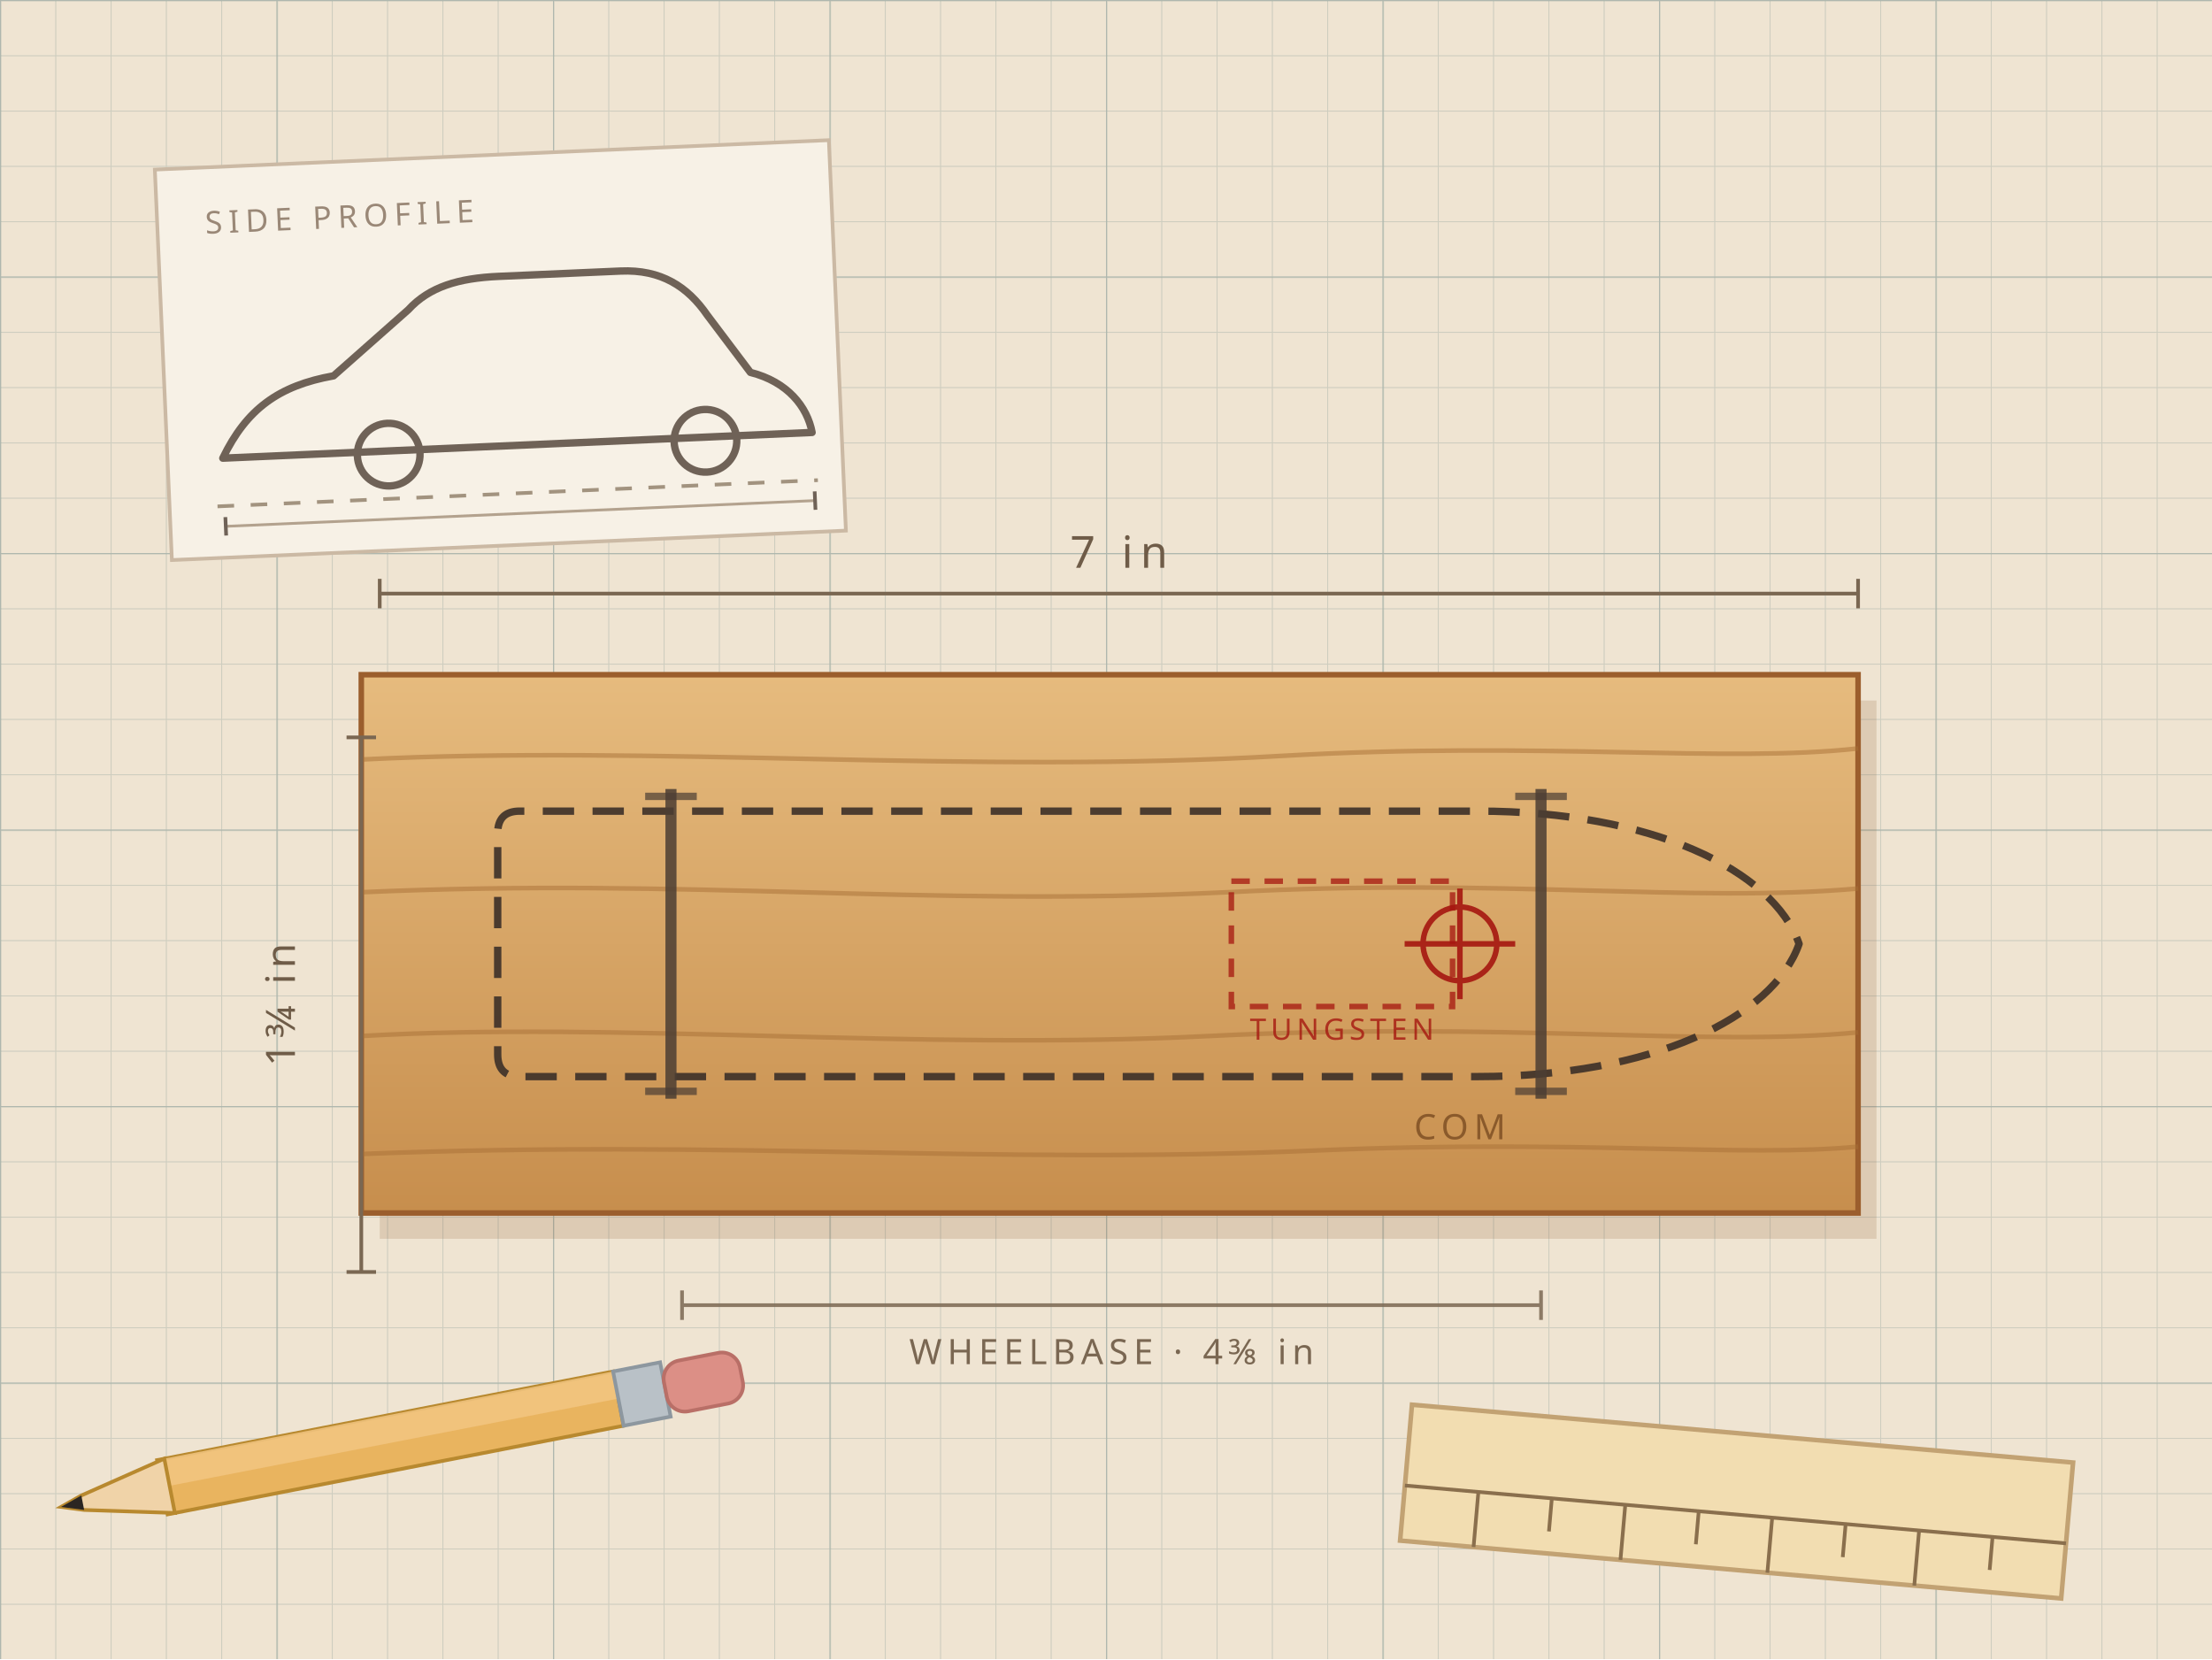
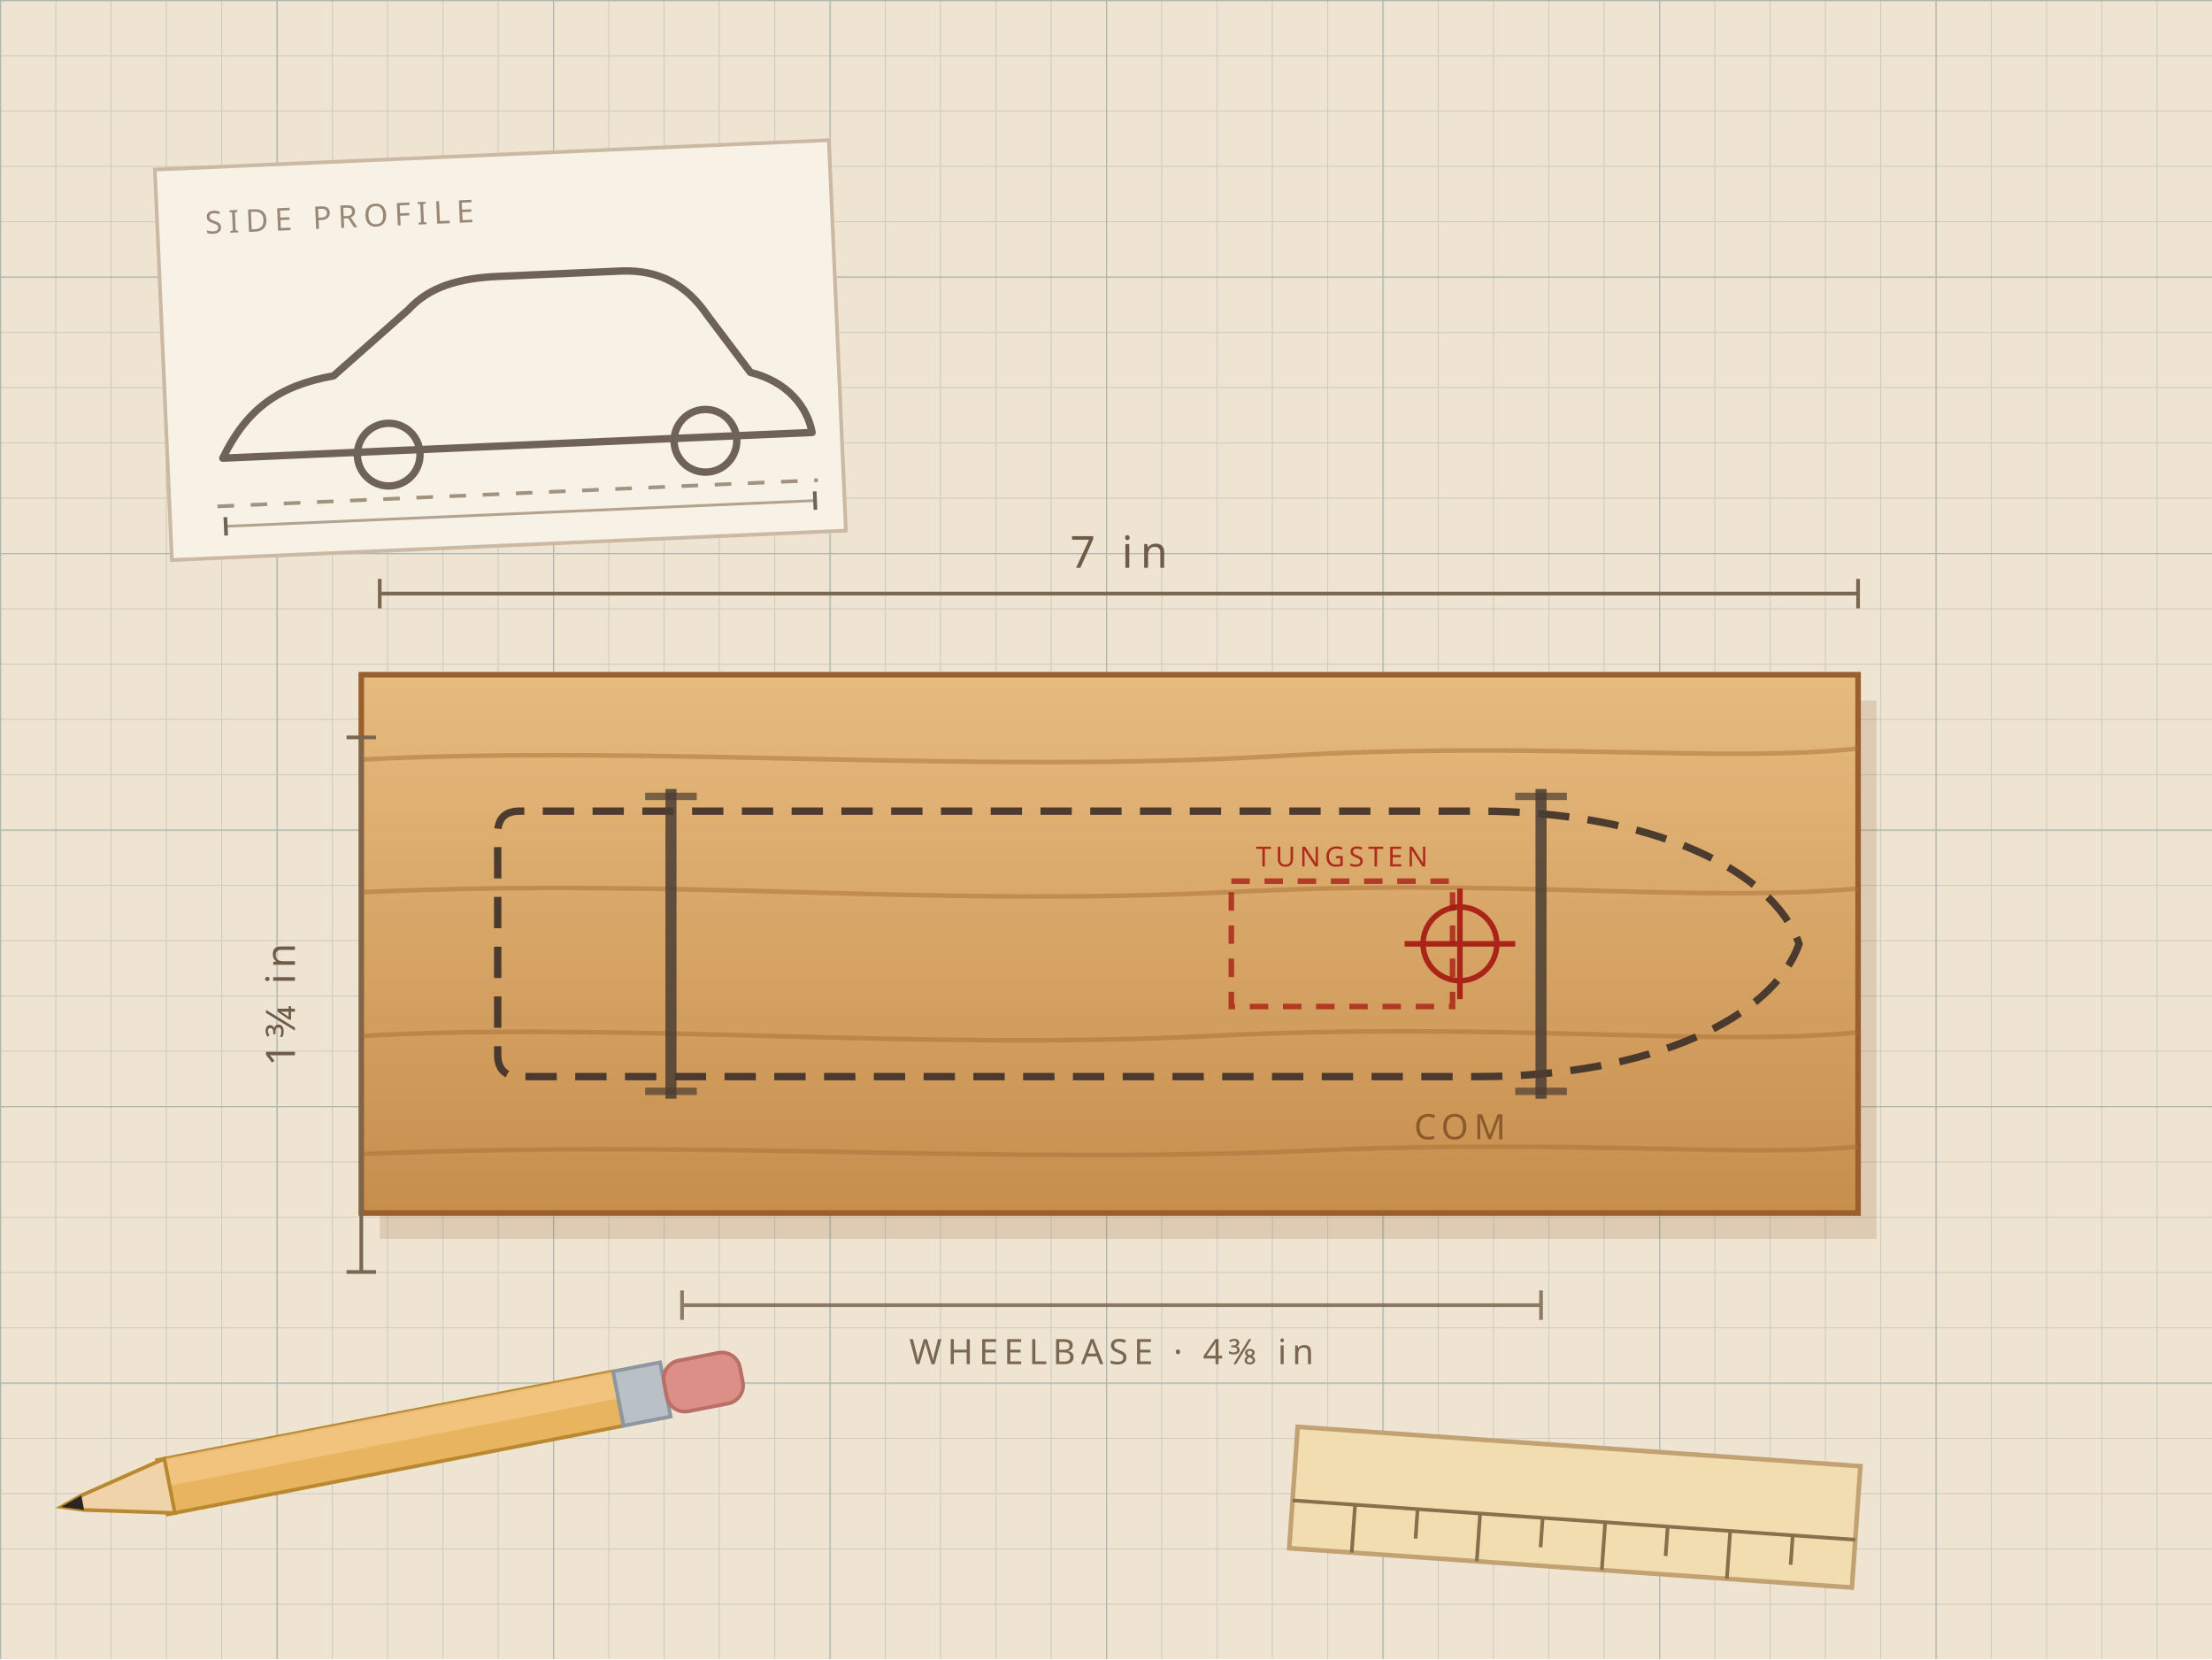
<svg xmlns="http://www.w3.org/2000/svg" viewBox="0 0 1200 900" role="img" aria-label="A pencil-traced derby car profile on the official pine block, with a hand sketch and a ruler">
  <defs>
    <pattern id="dsGrid" width="30" height="30" patternUnits="userSpaceOnUse">
      <path d="M 30 0 H 0 V 30" fill="none" stroke="#7f9694" stroke-width="1" opacity="0.3" />
    </pattern>
    <pattern id="dsGridBold" width="150" height="150" patternUnits="userSpaceOnUse">
      <path d="M 150 0 H 0 V 150" fill="none" stroke="#7f9694" stroke-width="1.4" opacity="0.4" />
    </pattern>
    <linearGradient id="dsPine" x1="0" y1="0" x2="0" y2="1">
      <stop offset="0" stop-color="#e6bb7e" />
      <stop offset="1" stop-color="#c78e4d" />
    </linearGradient>
  </defs>
  <rect width="1200" height="900" fill="#efe4d2" />
  <rect width="1200" height="900" fill="url(#dsGrid)" />
  <rect width="1200" height="900" fill="url(#dsGridBold)" />
  <g transform="translate(84 92) rotate(-2.5)">
    <rect width="366" height="212" fill="#f7f1e6" stroke="#cbb9a4" stroke-width="2" />
    <text x="26" y="36" font-family="Barlow Condensed, Arial Narrow, sans-serif" font-size="17" letter-spacing="3.4" fill="#9a8877">SIDE PROFILE</text>
    <path d="M 30 158 C 44 132 62 120 92 116 L 134 82 C 146 70 162 66 184 66 L 250 66 C 272 66 286 76 296 92 L 318 124 C 338 130 348 144 350 158 Z" fill="none" stroke="#6f6257" stroke-width="4" stroke-linejoin="round" stroke-linecap="round" />
    <circle cx="120" cy="160" r="17" fill="none" stroke="#6f6257" stroke-width="4" />
    <circle cx="292" cy="160" r="17" fill="none" stroke="#6f6257" stroke-width="4" />
    <path d="M 26 184 H 352" stroke="#a2937f" stroke-width="2" stroke-dasharray="9 9" />
    <path d="M 30 195 L 350 195" stroke="#b3a28e" stroke-width="1.5" />
    <g stroke="#6f6257" stroke-width="2" fill="none">
      <path d="M 30 190 V 200" />
      <path d="M 350 190 V 200" />
    </g>
  </g>
  <g transform="translate(196 366)">
    <rect x="10" y="14" width="812" height="292" fill="#8a5a2b" opacity="0.18" />
    <rect width="812" height="292" fill="url(#dsPine)" stroke="#9b5e2d" stroke-width="3" />
    <g stroke="#a86f36" stroke-width="2.5" fill="none" opacity="0.5">
      <path d="M 0 46 C 160 38 330 54 500 44 C 640 36 740 48 812 40" />
      <path d="M 0 118 C 180 110 300 126 470 118 C 620 110 720 124 812 116" />
      <path d="M 0 196 C 140 188 300 204 460 196 C 620 188 730 202 812 194" />
      <path d="M 0 260 C 200 252 340 266 520 258 C 660 252 750 262 812 256" />
    </g>
    <path d="M 86 74 Q 74 74 74 86 L 74 206 Q 74 218 86 218 L 606 218 C 700 218 766 186 780 146 C 766 106 700 74 606 74 Z" fill="none" stroke="#3c3028" stroke-width="4" stroke-dasharray="17 10" stroke-linejoin="round" opacity="0.9" />
    <g stroke="#4b3d33" stroke-width="6" opacity="0.85">
      <path d="M 168 62 V 230" />
      <path d="M 640 62 V 230" />
    </g>
    <g stroke="#4b3d33" stroke-width="4" opacity="0.7">
      <path d="M 154 66 L 182 66" />
      <path d="M 626 66 L 654 66" />
      <path d="M 154 226 L 182 226" />
      <path d="M 626 226 L 654 226" />
    </g>
    <g stroke="#a5160f" stroke-width="3" fill="none" opacity="0.9">
      <circle cx="596" cy="146" r="20" />
      <path d="M 596 116 V 176" />
      <path d="M 566 146 H 626" />
    </g>
    <text x="596" y="252" text-anchor="middle" font-family="Barlow Condensed, Arial Narrow, sans-serif" font-size="19" letter-spacing="3" fill="#8a5a2b">COM</text>
    <rect x="472" y="112" width="120" height="68" fill="none" stroke="#a5160f" stroke-width="3" stroke-dasharray="10 8" opacity="0.75" />
-     <text x="532" y="198" text-anchor="middle" font-family="Barlow Condensed, Arial Narrow, sans-serif" font-size="16" letter-spacing="2.4" fill="#a5160f" opacity="0.8">TUNGSTEN</text>
+     <text x="532" y="104" text-anchor="middle" font-family="Barlow Condensed, Arial Narrow, sans-serif" font-size="15" letter-spacing="2.2" fill="#a5160f" opacity="0.85">TUNGSTEN</text>
  </g>
  <g stroke="#7a6752" stroke-width="2" fill="none">
    <path d="M 206 322 H 1008" />
    <path d="M 206 314 V 330" />
    <path d="M 1008 314 V 330" />
    <path d="M 196 400 V 690" />
    <path d="M 188 400 H 204" />
    <path d="M 188 690 H 204" />
  </g>
  <text x="607" y="308" text-anchor="middle" font-family="Barlow Condensed, Arial Narrow, sans-serif" font-size="24" letter-spacing="4" fill="#6f5c48">7 in</text>
  <g transform="translate(160 545) rotate(-90)">
    <text x="0" y="0" text-anchor="middle" font-family="Barlow Condensed, Arial Narrow, sans-serif" font-size="22" letter-spacing="3" fill="#6f5c48">1¾ in</text>
  </g>
  <g stroke="#7a6752" stroke-width="2" fill="none" opacity="0.85">
    <path d="M 370 708 H 836" />
    <path d="M 370 700 V 716" />
    <path d="M 836 700 V 716" />
  </g>
  <text x="603" y="740" text-anchor="middle" font-family="Barlow Condensed, Arial Narrow, sans-serif" font-size="19" letter-spacing="3" fill="#7a6752">WHEELBASE · 4⅜ in</text>
  <g transform="translate(92 806) rotate(-11)">
    <rect x="-4" y="-15" width="252" height="30" fill="#e9b45f" stroke="#b8892f" stroke-width="2" />
    <path d="M 0 -15 H 248 V 0 H 0 Z" fill="#f2c581" opacity="0.85" />
    <rect x="248" y="-15" width="26" height="30" fill="#b9c1c7" stroke="#8d979f" stroke-width="2" />
    <rect x="274" y="-14" width="42" height="28" rx="10" fill="#dc8f86" stroke="#b96f67" stroke-width="2" />
    <path d="M 0 -15 L -48 -4 L -60 0 L -48 4 L 0 15 Z" fill="#f0d3a8" stroke="#b8892f" stroke-width="2" />
    <path d="M -48 -4 L -60 0 L -48 4 Z" fill="#2b2622" />
  </g>
-   <g transform="translate(766 762) rotate(5)">
-     <rect width="360" height="74" fill="#f2ddb1" stroke="#c2a273" stroke-width="2.5" />
+   <g transform="translate(704 774) rotate(4)">
+     <rect width="306" height="66" fill="#f2ddb1" stroke="#c2a273" stroke-width="2.5" />
    <g stroke="#8a6f4d" stroke-width="2">
-       <path d="M 0 44 H 360" />
-       <path d="M 40 44 V 74" />
-       <path d="M 80 44 V 62" />
-       <path d="M 120 44 V 74" />
-       <path d="M 160 44 V 62" />
-       <path d="M 200 44 V 74" />
-       <path d="M 240 44 V 62" />
-       <path d="M 280 44 V 74" />
-       <path d="M 320 44 V 62" />
+       <path d="M 0 40 H 306" />
+       <path d="M 34 40 V 66" />
+       <path d="M 68 40 V 56" />
+       <path d="M 102 40 V 66" />
+       <path d="M 136 40 V 56" />
+       <path d="M 170 40 V 66" />
+       <path d="M 204 40 V 56" />
+       <path d="M 238 40 V 66" />
+       <path d="M 272 40 V 56" />
    </g>
  </g>
</svg>
